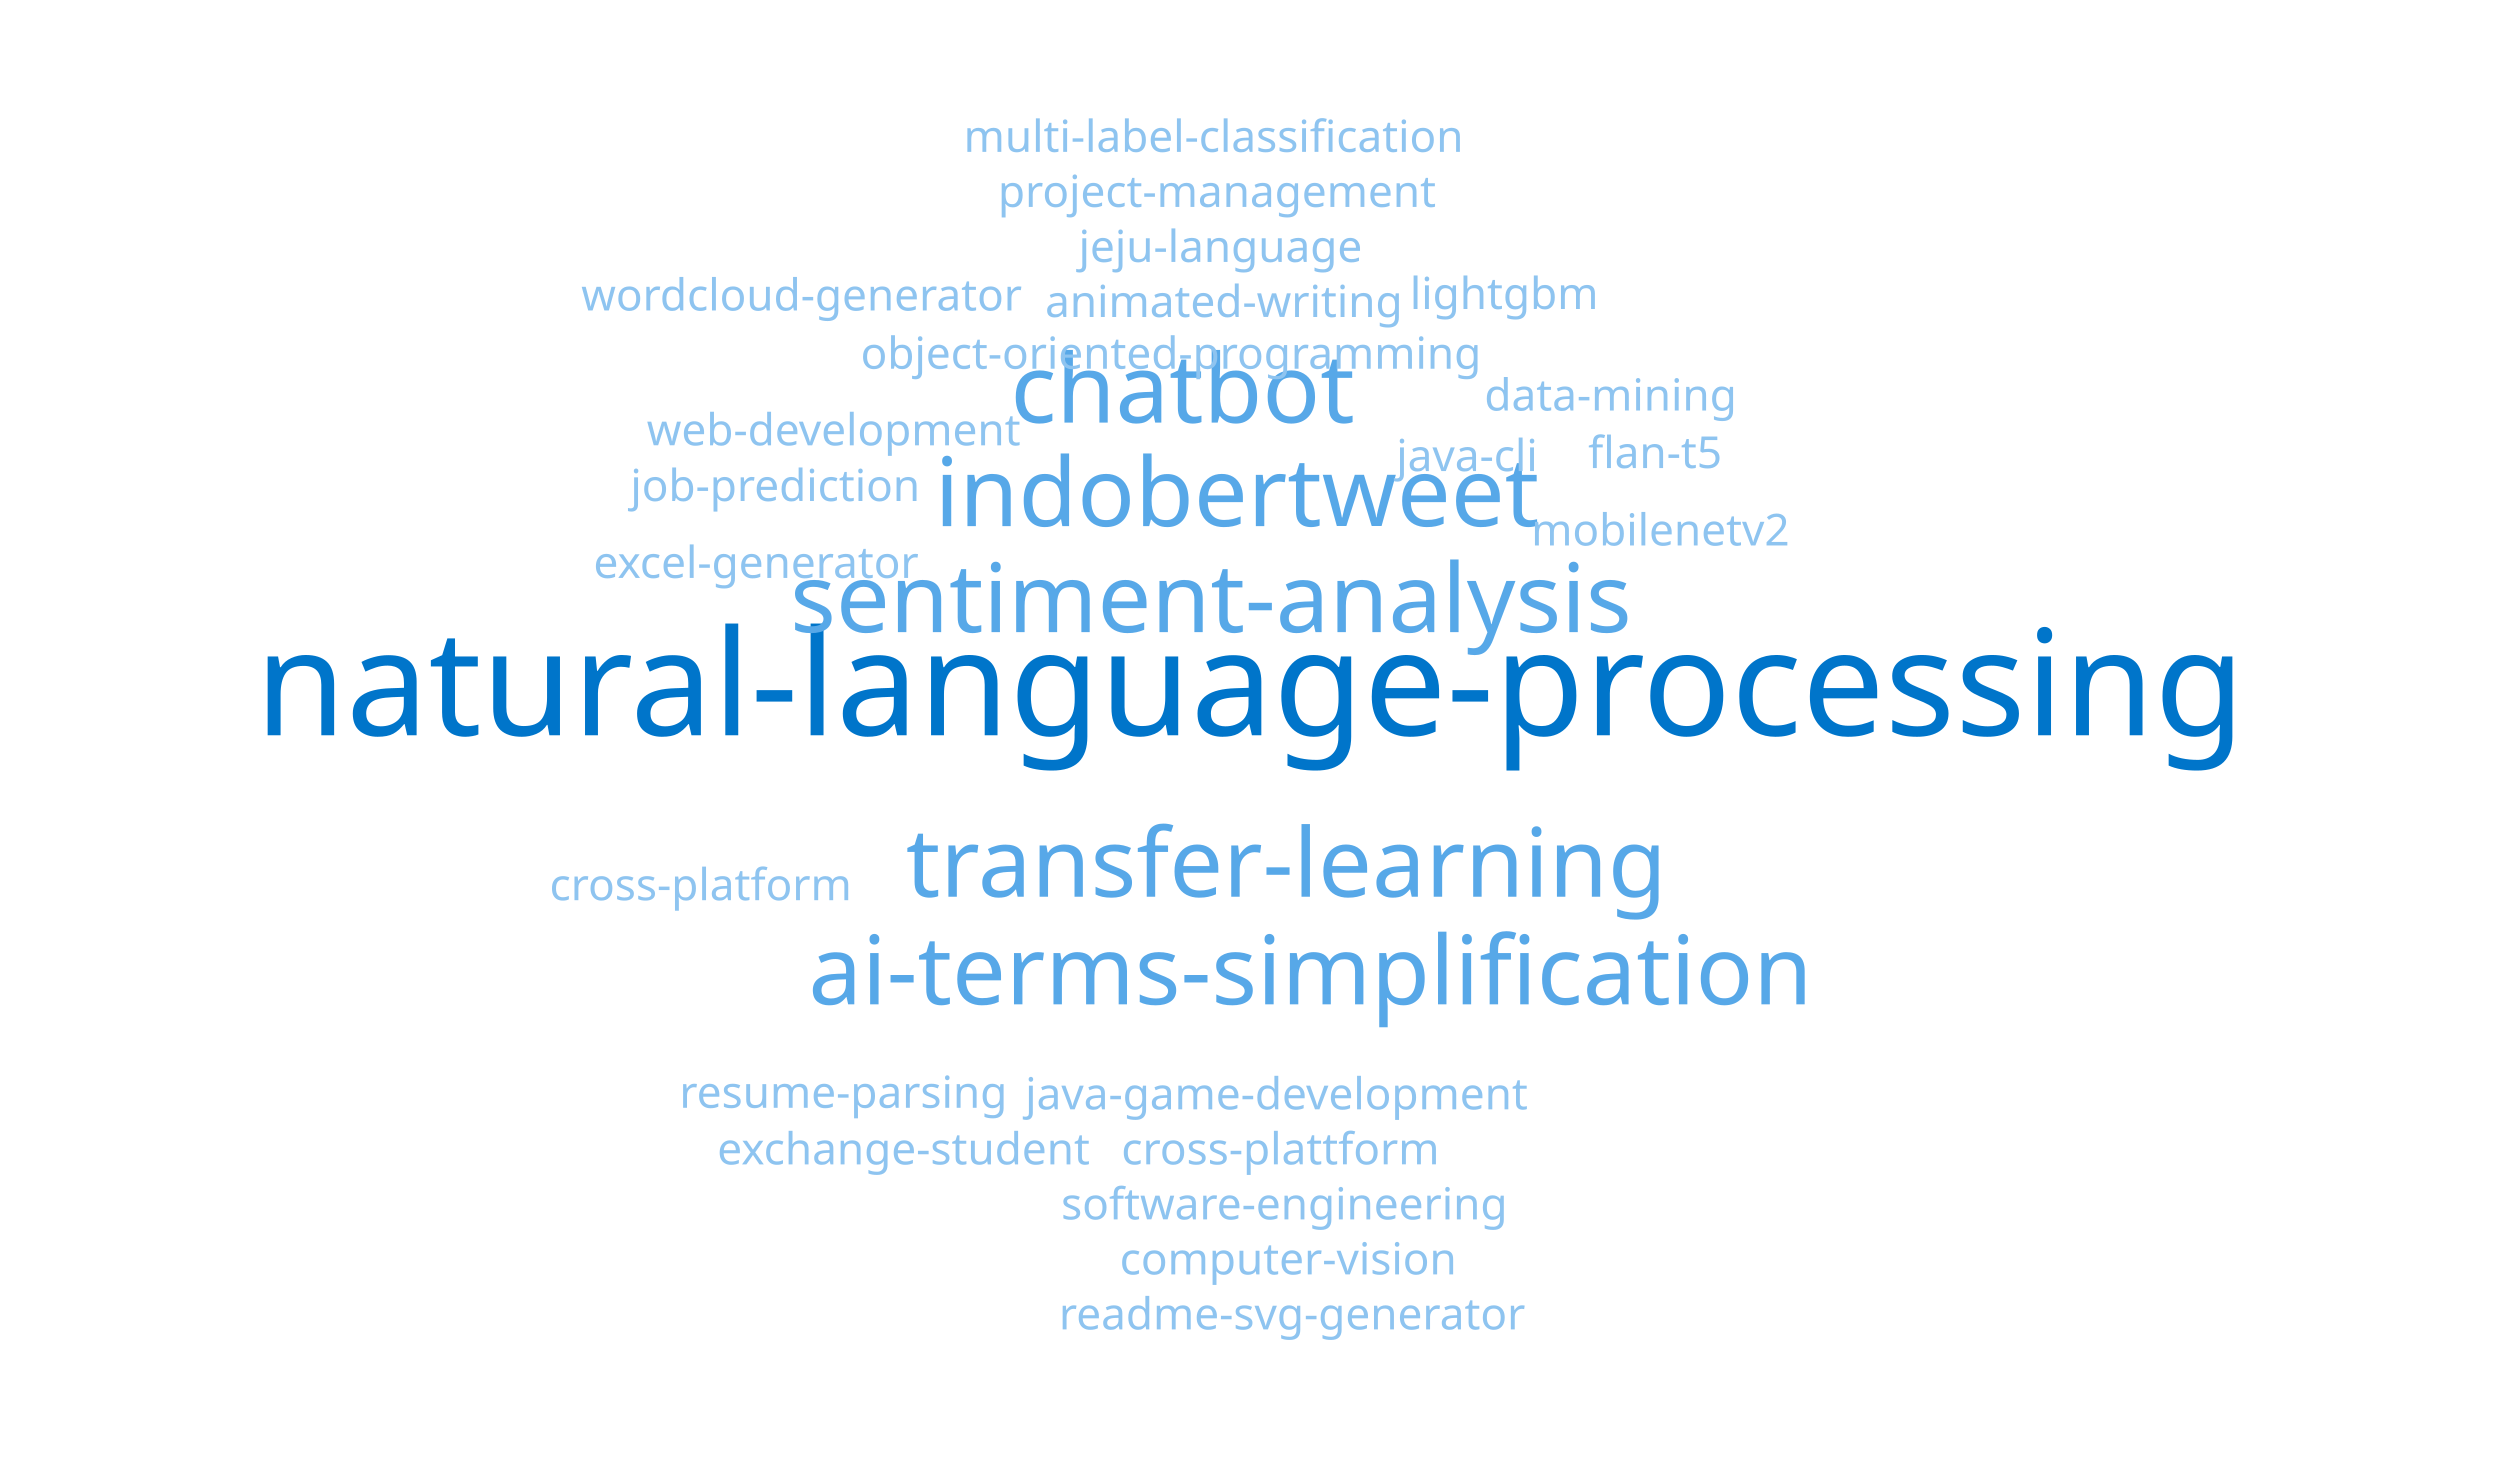
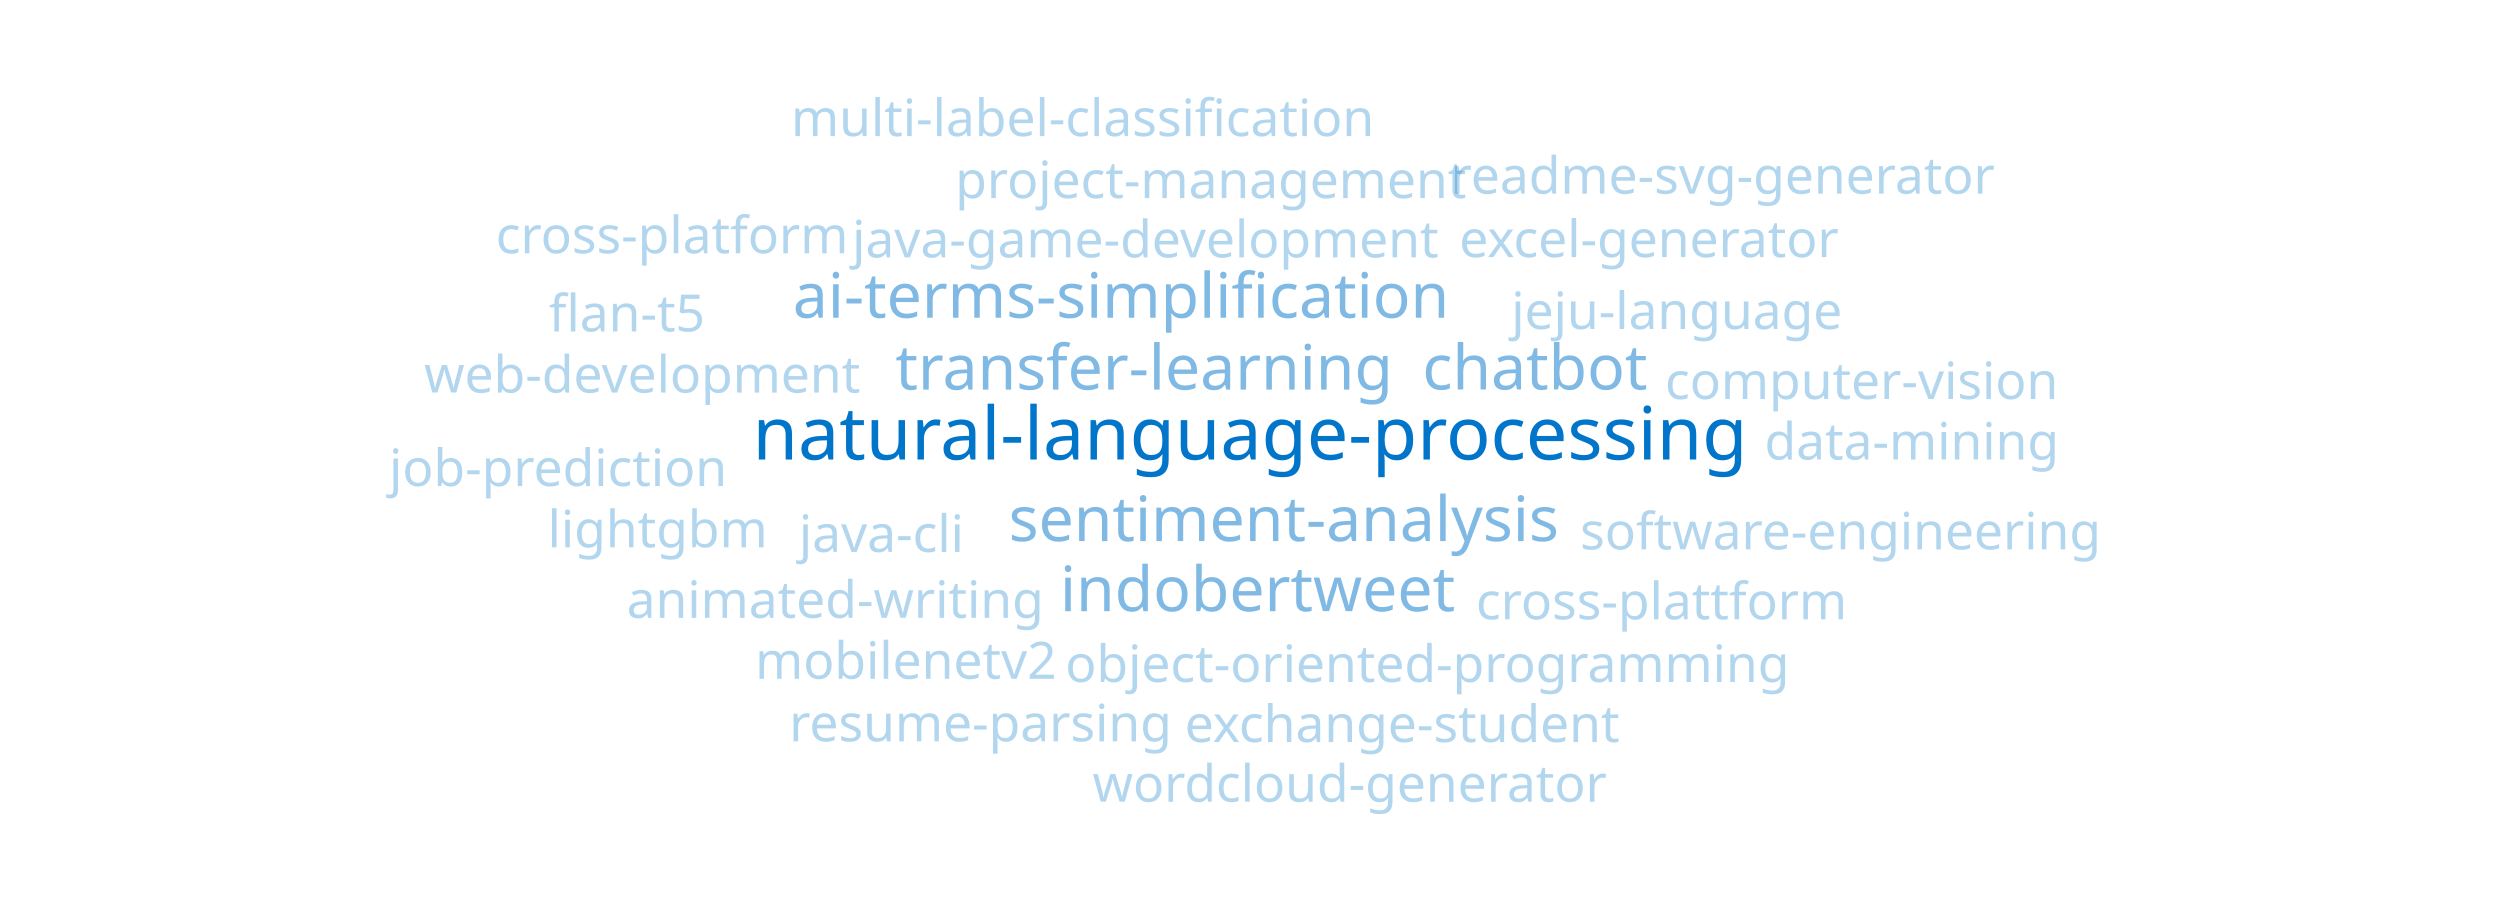
- <svg xmlns="http://www.w3.org/2000/svg" width="680" height="400" viewBox="0 0 680 400">
+ <svg xmlns="http://www.w3.org/2000/svg" width="680" height="250" viewBox="0 0 680 250">
  <style>
text { font-family: sans-serif; font-weight: 500; }
- .w1 { fill: #0075ca; }
- .w2 { fill: #1a8fe0; }
- .w3 { fill: #57a8e8; }
- .w4 { fill: #8ec4f0; }
+ .w1 { fill: rgb(0, 117, 202); }
+ .w2 { fill: rgb(0, 117, 202, 0.75); }
+ .w3 { fill: rgb(0, 117, 202, 0.5); }
+ .w4 { fill: rgb(0, 117, 202, 0.3); }
</style>
-   <text class="w1" x="340" y="200" font-size="40" text-anchor="middle">natural-language-processing</text>
-   <text class="w3" x="329.365" y="171.948" font-size="26" text-anchor="middle">sentiment-analysis</text>
-   <text class="w3" x="349.855" y="243.908" font-size="26" text-anchor="middle">transfer-learning</text>
-   <text class="w3" x="336.446" y="143.111" font-size="26" text-anchor="middle">indobertweet</text>
-   <text class="w3" x="356.426" y="273.179" font-size="26" text-anchor="middle">ai-terms-simplification</text>
-   <text class="w3" x="321.661" y="114.955" font-size="26" text-anchor="middle">chatbot</text>
-   <text class="w4" x="399.026" y="128.133" font-size="12" text-anchor="middle">java-cli</text>
-   <text class="w4" x="347.215" y="301.744" font-size="12" text-anchor="middle">java-game-development</text>
-   <text class="w4" x="318.499" y="100.292" font-size="12" text-anchor="middle">object-oriented-programming</text>
-   <text class="w4" x="332.892" y="86.222" font-size="12" text-anchor="middle">animated-writing</text>
-   <text class="w4" x="348.276" y="316.707" font-size="12" text-anchor="middle">cross-plattform</text>
-   <text class="w4" x="331.957" y="71.251" font-size="12" text-anchor="middle">jeju-language</text>
-   <text class="w4" x="349.337" y="331.669" font-size="12" text-anchor="middle">software-engineering</text>
-   <text class="w4" x="331.022" y="56.28" font-size="12" text-anchor="middle">project-management</text>
-   <text class="w4" x="226.763" y="121.125" font-size="12" text-anchor="middle">web-development</text>
-   <text class="w4" x="205.653" y="157.201" font-size="12" text-anchor="middle">excel-generator</text>
-   <text class="w4" x="350.398" y="346.632" font-size="12" text-anchor="middle">computer-vision</text>
-   <text class="w4" x="245.774" y="316.711" font-size="12" text-anchor="middle">exchange-student</text>
-   <text class="w4" x="451.639" y="148.369" font-size="12" text-anchor="middle">mobilenetv2</text>
-   <text class="w4" x="438.082" y="111.66" font-size="12" text-anchor="middle">data-mining</text>
-   <text class="w4" x="210.867" y="136.277" font-size="12" text-anchor="middle">job-prediction</text>
-   <text class="w4" x="409.132" y="84.044" font-size="12" text-anchor="middle">lightgbm</text>
-   <text class="w4" x="330.087" y="41.309" font-size="12" text-anchor="middle">multi-label-classification</text>
-   <text class="w4" x="229.391" y="301.319" font-size="12" text-anchor="middle">resume-parsing</text>
-   <text class="w4" x="450.182" y="127.31" font-size="12" text-anchor="middle">flan-t5</text>
-   <text class="w4" x="190.585" y="244.847" font-size="12" text-anchor="middle">cross-platform</text>
-   <text class="w4" x="351.459" y="361.594" font-size="12" text-anchor="middle">readme-svg-generator</text>
-   <text class="w4" x="218.043" y="84.455" font-size="12" text-anchor="middle">wordcloud-generator</text>
+   <text class="w1" x="340" y="125" font-size="20" text-anchor="middle">natural-language-processing</text>
+   <text class="w3" x="349.178" y="147.173" font-size="17" text-anchor="middle">sentiment-analysis</text>
+   <text class="w3" x="311.207" y="105.965" font-size="17" text-anchor="middle">transfer-learning</text>
+   <text class="w3" x="342.059" y="166.241" font-size="17" text-anchor="middle">indobertweet</text>
+   <text class="w3" x="304.904" y="86.429" font-size="17" text-anchor="middle">ai-terms-simplification</text>
+   <text class="w3" x="417.507" y="105.94" font-size="17" text-anchor="middle">chatbot</text>
+   <text class="w4" x="239.744" y="150.131" font-size="14" text-anchor="middle">java-cli</text>
+   <text class="w4" x="311.543" y="70.014" font-size="14" text-anchor="middle">java-game-development</text>
+   <text class="w4" x="388.244" y="185.498" font-size="14" text-anchor="middle">object-oriented-programming</text>
+   <text class="w4" x="227.179" y="168.061" font-size="14" text-anchor="middle">animated-writing</text>
+   <text class="w4" x="451.948" y="168.454" font-size="14" text-anchor="middle">cross-plattform</text>
+   <text class="w4" x="456.085" y="89.497" font-size="14" text-anchor="middle">jeju-language</text>
+   <text class="w4" x="500.633" y="149.431" font-size="14" text-anchor="middle">software-engineering</text>
+   <text class="w4" x="329.338" y="53.889" font-size="14" text-anchor="middle">project-management</text>
+   <text class="w4" x="174.678" y="106.793" font-size="14" text-anchor="middle">web-development</text>
+   <text class="w4" x="448.532" y="69.941" font-size="14" text-anchor="middle">excel-generator</text>
+   <text class="w4" x="506.372" y="108.536" font-size="14" text-anchor="middle">computer-vision</text>
+   <text class="w4" x="381.392" y="201.838" font-size="14" text-anchor="middle">exchange-student</text>
+   <text class="w4" x="246.402" y="184.629" font-size="14" text-anchor="middle">mobilenetv2</text>
+   <text class="w4" x="520" y="125" font-size="14" text-anchor="middle">data-mining</text>
+   <text class="w4" x="151.792" y="132.203" font-size="14" text-anchor="middle">job-prediction</text>
+   <text class="w4" x="178.88" y="148.868" font-size="14" text-anchor="middle">lightgbm</text>
+   <text class="w4" x="294.468" y="37.022" font-size="14" text-anchor="middle">multi-label-classification</text>
+   <text class="w4" x="266.704" y="201.639" font-size="14" text-anchor="middle">resume-parsing</text>
+   <text class="w4" x="170.513" y="90.152" font-size="14" text-anchor="middle">flan-t5</text>
+   <text class="w4" x="182.804" y="68.884" font-size="14" text-anchor="middle">cross-platform</text>
+   <text class="w4" x="468.58" y="52.683" font-size="14" text-anchor="middle">readme-svg-generator</text>
+   <text class="w4" x="367.113" y="218.067" font-size="14" text-anchor="middle">wordcloud-generator</text>
</svg>
